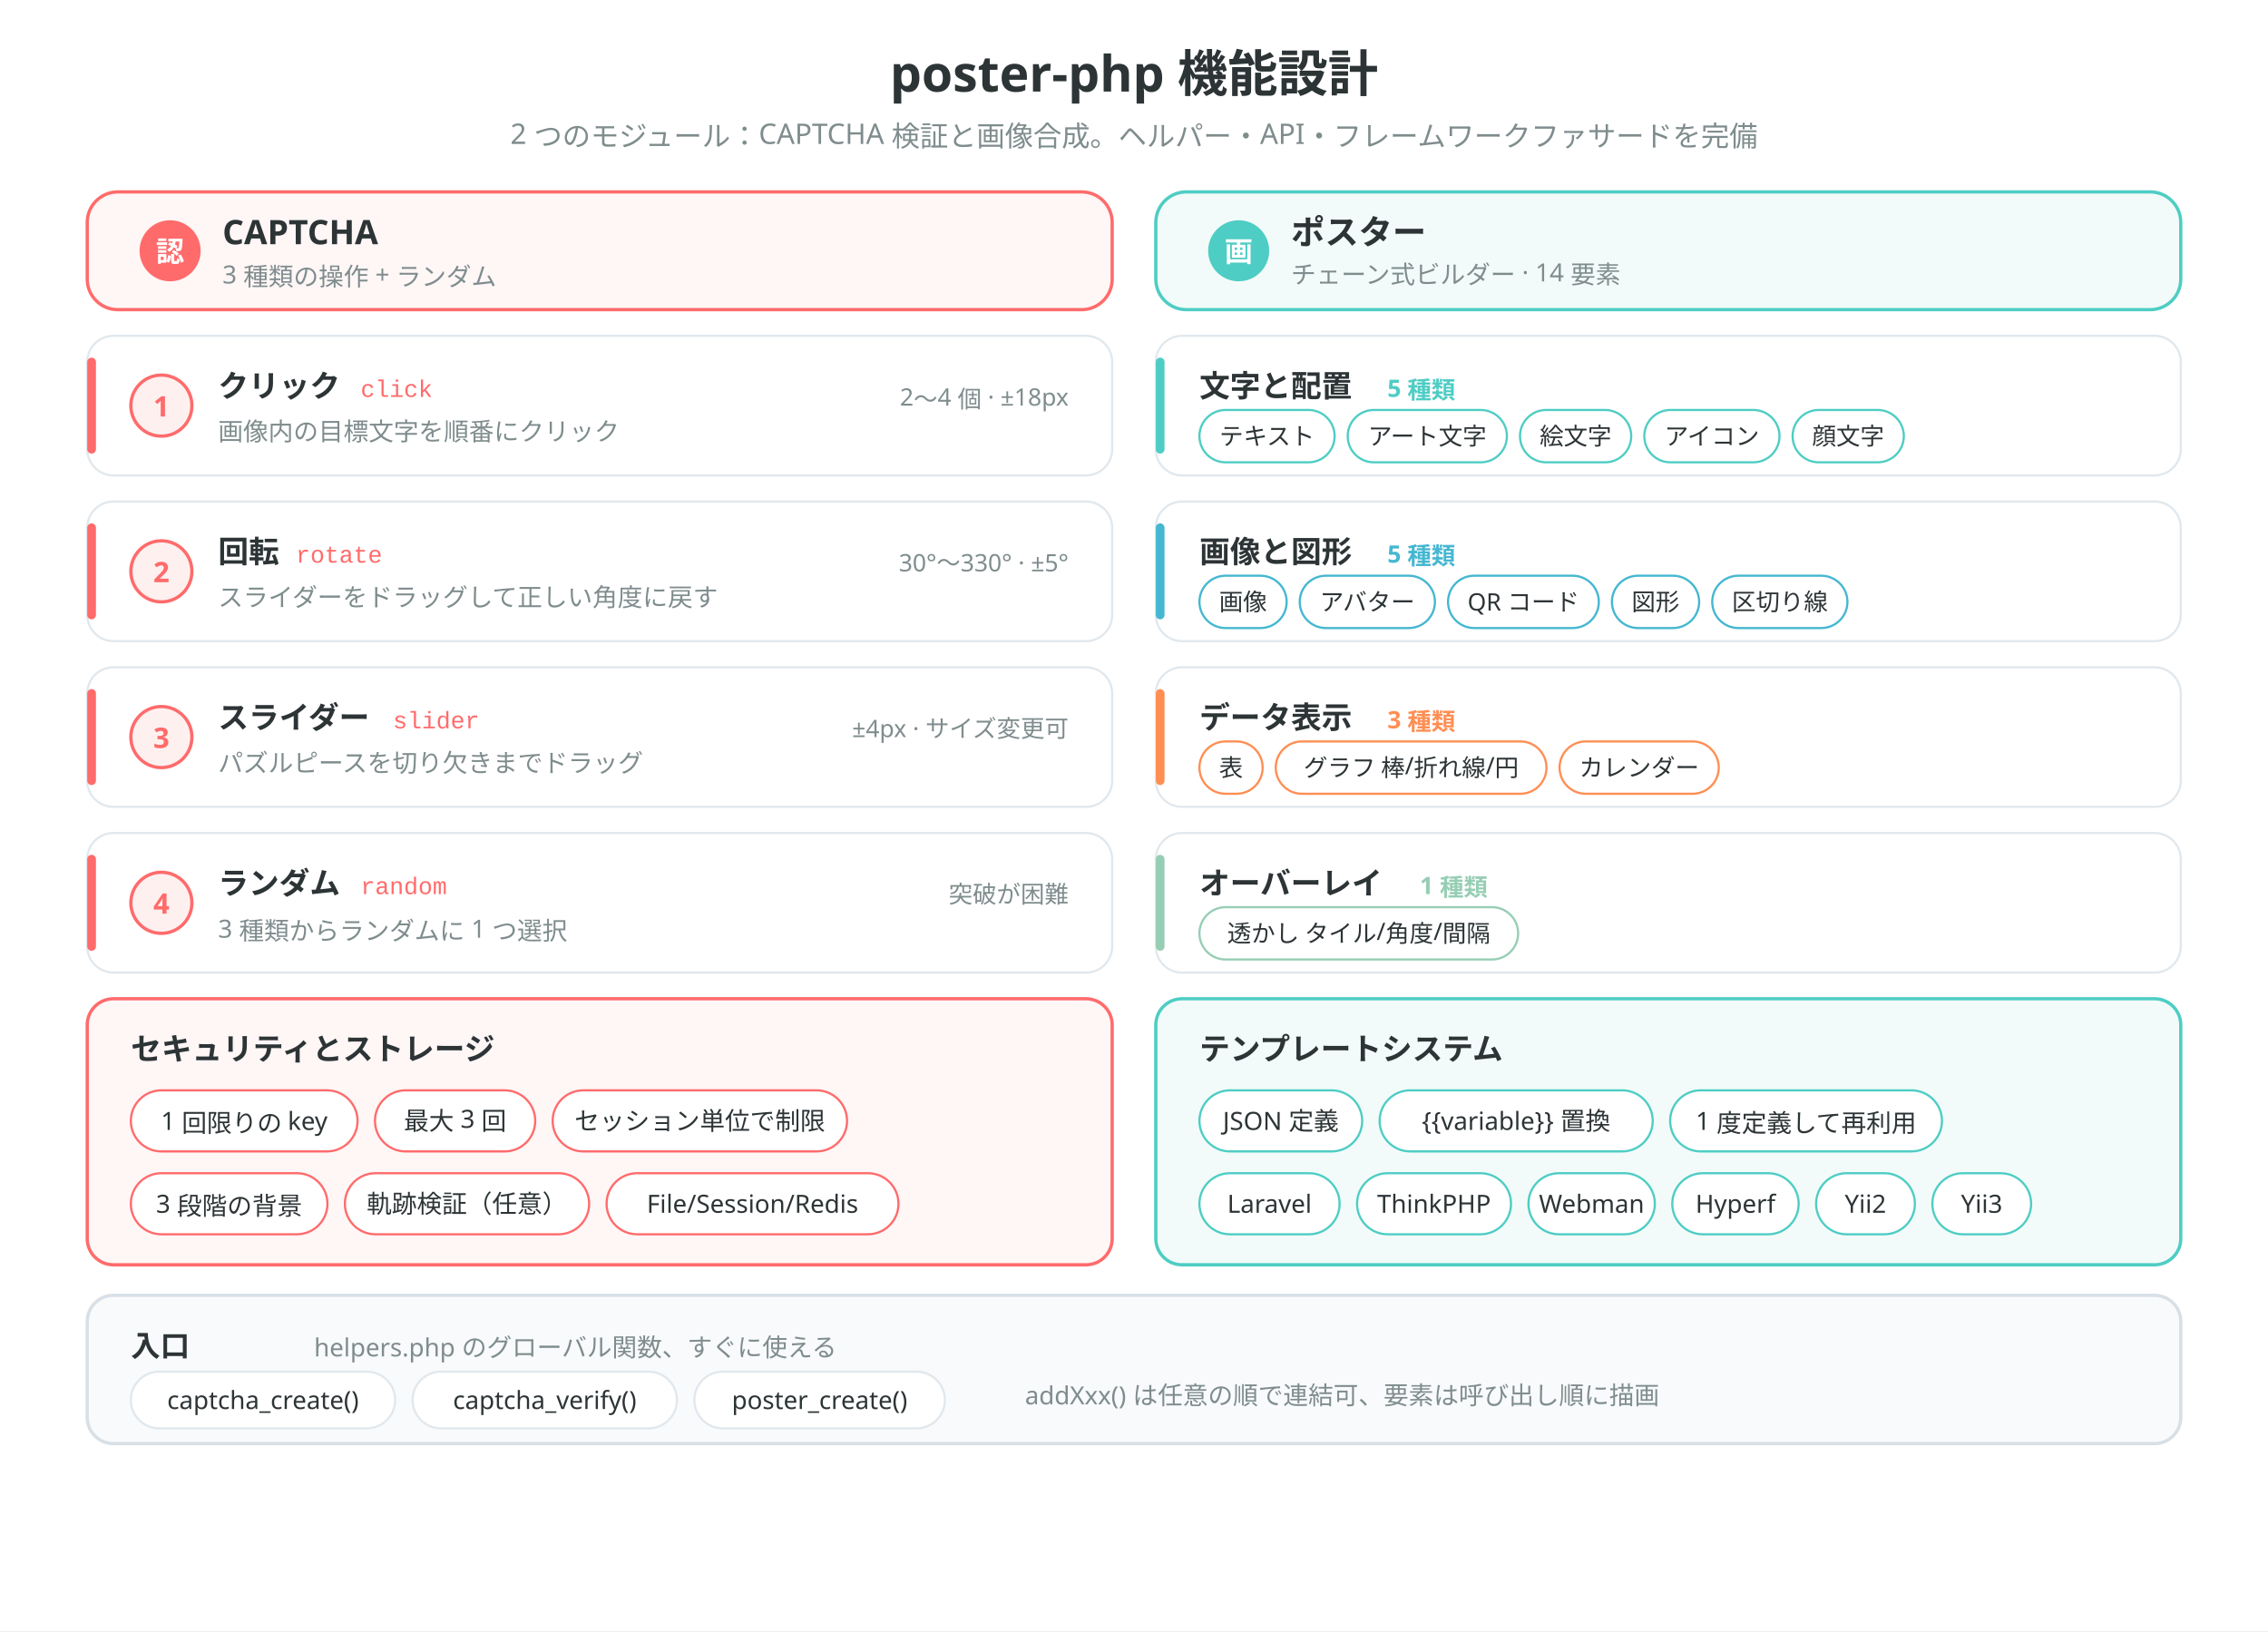
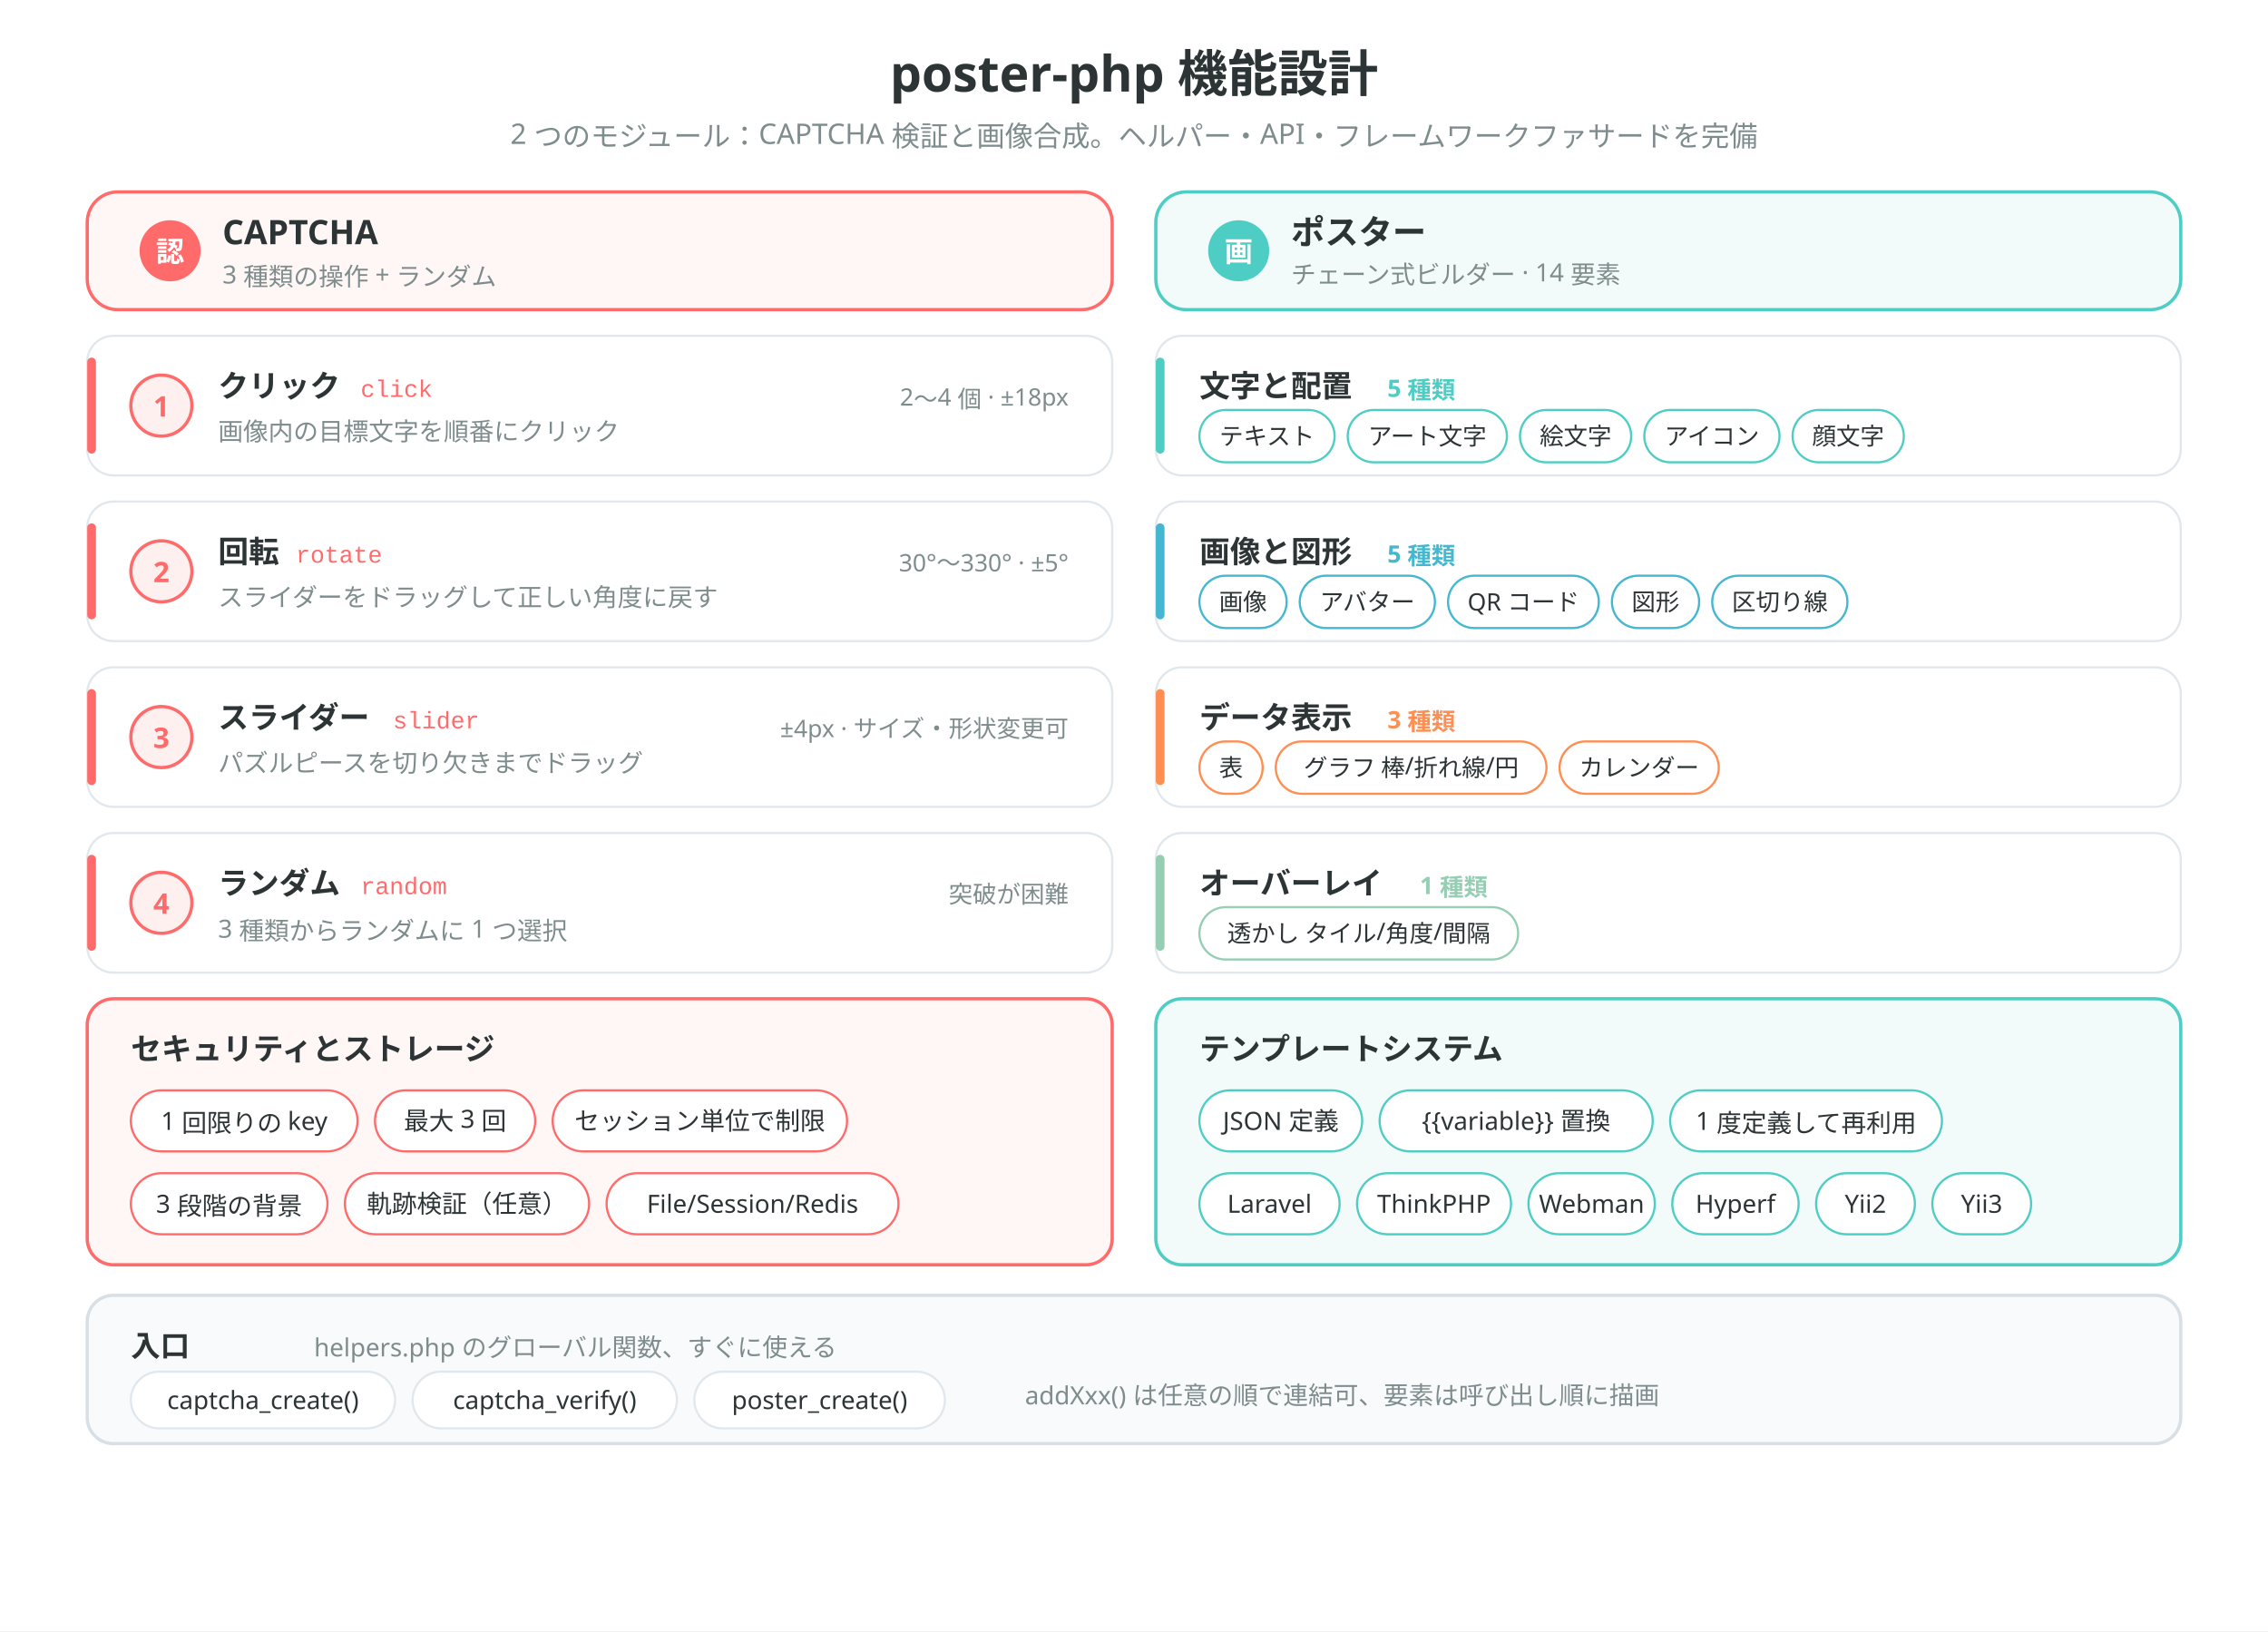
<svg xmlns="http://www.w3.org/2000/svg" viewBox="0 0 1040 748" width="1040" height="748" font-family="'Hiragino Sans','Yu Gothic','Noto Sans JP','Meiryo',sans-serif" role="img" aria-label="poster-php 機能設計">
  <defs>
    <marker id="arrow" viewBox="0 0 10 10" refX="9" refY="5" markerWidth="6" markerHeight="6" orient="auto">
      <path d="M0 0L10 5L0 10Z" fill="#B2BEC3" />
    </marker>
  </defs>
  <rect width="1040" height="748" fill="#FFFFFF" />
  <text x="520" y="42" font-size="23" fill="#2D3436" font-weight="700" text-anchor="middle">poster-php 機能設計</text>
  <text x="520" y="66" font-size="13" fill="#7F8C8D" text-anchor="middle">2 つのモジュール：CAPTCHA 検証と画像合成。ヘルパー・API・フレームワークファサードを完備</text>
  <rect x="40" y="88" width="470" height="54" rx="14" fill="#FFF6F6" stroke="#FF6B6B" stroke-width="1.5" />
  <circle cx="78" cy="115" r="14" fill="#FF6B6B" />
  <text x="78" y="120" font-size="13" fill="#FFFFFF" font-weight="700" text-anchor="middle">認</text>
  <text x="102" y="112" font-size="15.5" fill="#2D3436" font-weight="700">CAPTCHA</text>
  <text x="102" y="130" font-size="11.5" fill="#7F8C8D">3 種類の操作 + ランダム</text>
  <rect x="530" y="88" width="470" height="54" rx="14" fill="#F2FBF9" stroke="#4ECDC4" stroke-width="1.5" />
  <circle cx="568" cy="115" r="14" fill="#4ECDC4" />
  <text x="568" y="120" font-size="13" fill="#FFFFFF" font-weight="700" text-anchor="middle">画</text>
  <text x="592" y="112" font-size="15.5" fill="#2D3436" font-weight="700">ポスター</text>
  <text x="592" y="130" font-size="11.5" fill="#7F8C8D">チェーン式ビルダー · 14 要素</text>
  <rect x="40" y="154" width="470" height="64" rx="12" fill="#FFFFFF" stroke="#E1E8ED" stroke-width="1" />
  <rect x="40" y="164" width="4" height="44" rx="2" fill="#FF6B6B" />
  <circle cx="74" cy="186" r="14" fill="#FFF0F0" stroke="#FF6B6B" stroke-width="1.5" />
  <text x="74" y="191" font-size="13" fill="#FF6B6B" font-weight="700" text-anchor="middle">1</text>
  <text x="100" y="182" font-size="14" fill="#2D3436" font-weight="600">クリック</text>
  <text x="165.36" y="182" font-size="11" fill="#FF6B6B" font-family="'SFMono-Regular',Consolas,'Liberation Mono',Menlo,monospace">click</text>
  <text x="100" y="202" font-size="11.5" fill="#7F8C8D">画像内の目標文字を順番にクリック</text>
  <text x="490" y="186" font-size="11" fill="#7F8C8D" text-anchor="end">2〜4 個 · ±18px</text>
  <rect x="40" y="230" width="470" height="64" rx="12" fill="#FFFFFF" stroke="#E1E8ED" stroke-width="1" />
  <rect x="40" y="240" width="4" height="44" rx="2" fill="#FF6B6B" />
  <circle cx="74" cy="262" r="14" fill="#FFF0F0" stroke="#FF6B6B" stroke-width="1.5" />
  <text x="74" y="267" font-size="13" fill="#FF6B6B" font-weight="700" text-anchor="middle">2</text>
  <text x="100" y="258" font-size="14" fill="#2D3436" font-weight="600">回転</text>
  <text x="135.68" y="258" font-size="11" fill="#FF6B6B" font-family="'SFMono-Regular',Consolas,'Liberation Mono',Menlo,monospace">rotate</text>
  <text x="100" y="278" font-size="11.5" fill="#7F8C8D">スライダーをドラッグして正しい角度に戻す</text>
  <text x="490" y="262" font-size="11" fill="#7F8C8D" text-anchor="end">30°〜330° · ±5°</text>
  <rect x="40" y="306" width="470" height="64" rx="12" fill="#FFFFFF" stroke="#E1E8ED" stroke-width="1" />
  <rect x="40" y="316" width="4" height="44" rx="2" fill="#FF6B6B" />
  <circle cx="74" cy="338" r="14" fill="#FFF0F0" stroke="#FF6B6B" stroke-width="1.5" />
  <text x="74" y="343" font-size="13" fill="#FF6B6B" font-weight="700" text-anchor="middle">3</text>
  <text x="100" y="334" font-size="14" fill="#2D3436" font-weight="600">スライダー</text>
  <text x="180.2" y="334" font-size="11" fill="#FF6B6B" font-family="'SFMono-Regular',Consolas,'Liberation Mono',Menlo,monospace">slider</text>
  <text x="100" y="354" font-size="11.5" fill="#7F8C8D">パズルピースを切り欠きまでドラッグ</text>
-   <text x="490" y="338" font-size="11" fill="#7F8C8D" text-anchor="end">±4px · サイズ変更可</text>
+   <text x="490" y="338" font-size="11" fill="#7F8C8D" text-anchor="end">±4px · サイズ・形状変更可</text>
  <rect x="40" y="382" width="470" height="64" rx="12" fill="#FFFFFF" stroke="#E1E8ED" stroke-width="1" />
  <rect x="40" y="392" width="4" height="44" rx="2" fill="#FF6B6B" />
  <circle cx="74" cy="414" r="14" fill="#FFF0F0" stroke="#FF6B6B" stroke-width="1.5" />
  <text x="74" y="419" font-size="13" fill="#FF6B6B" font-weight="700" text-anchor="middle">4</text>
  <text x="100" y="410" font-size="14" fill="#2D3436" font-weight="600">ランダム</text>
  <text x="165.36" y="410" font-size="11" fill="#FF6B6B" font-family="'SFMono-Regular',Consolas,'Liberation Mono',Menlo,monospace">random</text>
  <text x="100" y="430" font-size="11.5" fill="#7F8C8D">3 種類からランダムに 1 つ選択</text>
  <text x="490" y="414" font-size="11" fill="#7F8C8D" text-anchor="end">突破が困難</text>
  <rect x="40" y="458" width="470" height="122" rx="12" fill="#FFF6F6" stroke="#FF6B6B" stroke-width="1.5" />
  <text x="60" y="486" font-size="14" fill="#2D3436" font-weight="700">セキュリティとストレージ</text>
  <rect x="60" y="500" width="103.95" height="28" rx="14" fill="#FFFFFF" stroke="#FF6B6B" stroke-width="1" />
  <text x="111.98" y="518.14" font-size="11.5" fill="#2D3436" text-anchor="middle">1 回限りの key</text>
  <rect x="171.95" y="500" width="73.48" height="28" rx="14" fill="#FFFFFF" stroke="#FF6B6B" stroke-width="1" />
  <text x="208.69" y="518.14" font-size="11.5" fill="#2D3436" text-anchor="middle">最大 3 回</text>
  <rect x="253.42" y="500" width="135" height="28" rx="14" fill="#FFFFFF" stroke="#FF6B6B" stroke-width="1" />
  <text x="320.92" y="518.14" font-size="11.5" fill="#2D3436" text-anchor="middle">セッション単位で制限</text>
  <rect x="60" y="538" width="90.15" height="28" rx="14" fill="#FFFFFF" stroke="#FF6B6B" stroke-width="1" />
  <text x="105.08" y="556.14" font-size="11.5" fill="#2D3436" text-anchor="middle">3 段階の背景</text>
  <rect x="158.15" y="538" width="112" height="28" rx="14" fill="#FFFFFF" stroke="#FF6B6B" stroke-width="1" />
  <text x="214.15" y="556.14" font-size="11.5" fill="#2D3436" text-anchor="middle">軌跡検証（任意）</text>
  <rect x="278.15" y="538" width="133.85" height="28" rx="14" fill="#FFFFFF" stroke="#FF6B6B" stroke-width="1" />
  <text x="345.08" y="556.14" font-size="11.5" fill="#2D3436" text-anchor="middle">File/Session/Redis</text>
  <rect x="530" y="154" width="470" height="64" rx="12" fill="#FFFFFF" stroke="#E1E8ED" stroke-width="1" />
  <rect x="530" y="164" width="4" height="44" rx="2" fill="#4ECDC4" />
  <text x="550" y="182" font-size="14" fill="#2D3436" font-weight="600">文字と配置</text>
  <text x="636.2" y="182" font-size="11" fill="#4ECDC4" font-weight="700">5 種類</text>
  <rect x="550" y="188" width="62" height="24" rx="12" fill="#FFFFFF" stroke="#4ECDC4" stroke-width="1" />
  <text x="581" y="203.96" font-size="11" fill="#2D3436" text-anchor="middle">テキスト</text>
  <rect x="618" y="188" width="73" height="24" rx="12" fill="#FFFFFF" stroke="#4ECDC4" stroke-width="1" />
  <text x="654.5" y="203.96" font-size="11" fill="#2D3436" text-anchor="middle">アート文字</text>
  <rect x="697" y="188" width="51" height="24" rx="12" fill="#FFFFFF" stroke="#4ECDC4" stroke-width="1" />
  <text x="722.5" y="203.96" font-size="11" fill="#2D3436" text-anchor="middle">絵文字</text>
  <rect x="754" y="188" width="62" height="24" rx="12" fill="#FFFFFF" stroke="#4ECDC4" stroke-width="1" />
  <text x="785" y="203.96" font-size="11" fill="#2D3436" text-anchor="middle">アイコン</text>
  <rect x="822" y="188" width="51" height="24" rx="12" fill="#FFFFFF" stroke="#4ECDC4" stroke-width="1" />
  <text x="847.5" y="203.96" font-size="11" fill="#2D3436" text-anchor="middle">顔文字</text>
  <rect x="530" y="230" width="470" height="64" rx="12" fill="#FFFFFF" stroke="#E1E8ED" stroke-width="1" />
  <rect x="530" y="240" width="4" height="44" rx="2" fill="#45B7D1" />
  <text x="550" y="258" font-size="14" fill="#2D3436" font-weight="600">画像と図形</text>
  <text x="636.2" y="258" font-size="11" fill="#45B7D1" font-weight="700">5 種類</text>
  <rect x="550" y="264" width="40" height="24" rx="12" fill="#FFFFFF" stroke="#45B7D1" stroke-width="1" />
  <text x="570" y="279.96" font-size="11" fill="#2D3436" text-anchor="middle">画像</text>
  <rect x="596" y="264" width="62" height="24" rx="12" fill="#FFFFFF" stroke="#45B7D1" stroke-width="1" />
  <text x="627" y="279.96" font-size="11" fill="#2D3436" text-anchor="middle">アバター</text>
  <rect x="664" y="264" width="69.15" height="24" rx="12" fill="#FFFFFF" stroke="#45B7D1" stroke-width="1" />
  <text x="698.58" y="279.96" font-size="11" fill="#2D3436" text-anchor="middle">QR コード</text>
  <rect x="739.15" y="264" width="40" height="24" rx="12" fill="#FFFFFF" stroke="#45B7D1" stroke-width="1" />
  <text x="759.15" y="279.96" font-size="11" fill="#2D3436" text-anchor="middle">図形</text>
  <rect x="785.15" y="264" width="62" height="24" rx="12" fill="#FFFFFF" stroke="#45B7D1" stroke-width="1" />
  <text x="816.15" y="279.96" font-size="11" fill="#2D3436" text-anchor="middle">区切り線</text>
  <rect x="530" y="306" width="470" height="64" rx="12" fill="#FFFFFF" stroke="#E1E8ED" stroke-width="1" />
  <rect x="530" y="316" width="4" height="44" rx="2" fill="#FF8E53" />
  <text x="550" y="334" font-size="14" fill="#2D3436" font-weight="600">データ表示</text>
  <text x="636.2" y="334" font-size="11" fill="#FF8E53" font-weight="700">3 種類</text>
  <rect x="550" y="340" width="29" height="24" rx="12" fill="#FFFFFF" stroke="#FF8E53" stroke-width="1" />
  <text x="564.5" y="355.96" font-size="11" fill="#2D3436" text-anchor="middle">表</text>
  <rect x="585" y="340" width="124.15" height="24" rx="12" fill="#FFFFFF" stroke="#FF8E53" stroke-width="1" />
  <text x="647.08" y="355.96" font-size="11" fill="#2D3436" text-anchor="middle">グラフ 棒/折れ線/円</text>
  <rect x="715.15" y="340" width="73" height="24" rx="12" fill="#FFFFFF" stroke="#FF8E53" stroke-width="1" />
  <text x="751.65" y="355.96" font-size="11" fill="#2D3436" text-anchor="middle">カレンダー</text>
  <rect x="530" y="382" width="470" height="64" rx="12" fill="#FFFFFF" stroke="#E1E8ED" stroke-width="1" />
  <rect x="530" y="392" width="4" height="44" rx="2" fill="#96CEB4" />
  <text x="550" y="410" font-size="14" fill="#2D3436" font-weight="600">オーバーレイ</text>
  <text x="651.04" y="410" font-size="11" fill="#96CEB4" font-weight="700">1 種類</text>
  <rect x="550" y="416" width="146.15" height="24" rx="12" fill="#FFFFFF" stroke="#96CEB4" stroke-width="1" />
  <text x="623.08" y="431.96" font-size="11" fill="#2D3436" text-anchor="middle">透かし タイル/角度/間隔</text>
  <rect x="530" y="458" width="470" height="122" rx="12" fill="#F2FBF9" stroke="#4ECDC4" stroke-width="1.5" />
  <text x="550" y="486" font-size="14" fill="#2D3436" font-weight="700">テンプレートシステム</text>
  <rect x="550" y="500" width="74.63" height="28" rx="14" fill="#FFFFFF" stroke="#4ECDC4" stroke-width="1" />
  <text x="587.31" y="518.14" font-size="11.5" fill="#2D3436" text-anchor="middle">JSON 定義</text>
  <rect x="632.63" y="500" width="125.23" height="28" rx="14" fill="#FFFFFF" stroke="#4ECDC4" stroke-width="1" />
  <text x="695.24" y="518.14" font-size="11.5" fill="#2D3436" text-anchor="middle">{{variable}} 置換</text>
  <rect x="765.85" y="500" width="124.65" height="28" rx="14" fill="#FFFFFF" stroke="#4ECDC4" stroke-width="1" />
  <text x="828.18" y="518.14" font-size="11.5" fill="#2D3436" text-anchor="middle">1 度定義して再利用</text>
  <rect x="550" y="538" width="64.28" height="28" rx="14" fill="#FFFFFF" stroke="#4ECDC4" stroke-width="1" />
  <text x="582.14" y="556.14" font-size="11.5" fill="#2D3436" text-anchor="middle">Laravel</text>
  <rect x="622.28" y="538" width="70.6" height="28" rx="14" fill="#FFFFFF" stroke="#4ECDC4" stroke-width="1" />
  <text x="657.57" y="556.14" font-size="11.5" fill="#2D3436" text-anchor="middle">ThinkPHP</text>
  <rect x="700.88" y="538" width="57.95" height="28" rx="14" fill="#FFFFFF" stroke="#4ECDC4" stroke-width="1" />
  <text x="729.85" y="556.14" font-size="11.5" fill="#2D3436" text-anchor="middle">Webman</text>
  <rect x="766.83" y="538" width="57.95" height="28" rx="14" fill="#FFFFFF" stroke="#4ECDC4" stroke-width="1" />
  <text x="795.8" y="556.14" font-size="11.5" fill="#2D3436" text-anchor="middle">Hyperf</text>
  <rect x="832.78" y="538" width="45.3" height="28" rx="14" fill="#FFFFFF" stroke="#4ECDC4" stroke-width="1" />
  <text x="855.43" y="556.14" font-size="11.5" fill="#2D3436" text-anchor="middle">Yii2</text>
  <rect x="886.08" y="538" width="45.3" height="28" rx="14" fill="#FFFFFF" stroke="#4ECDC4" stroke-width="1" />
  <text x="908.73" y="556.14" font-size="11.5" fill="#2D3436" text-anchor="middle">Yii3</text>
  <rect x="40" y="594" width="960" height="68" rx="12" fill="#F8FAFC" stroke="#D8E0E6" stroke-width="1.5" />
  <text x="60" y="622" font-size="13.5" fill="#2D3436" font-weight="700">入口</text>
  <text x="144" y="622" font-size="11.5" fill="#7F8C8D">helpers.php のグローバル関数、すぐに使える</text>
  <rect x="60" y="629" width="121.2" height="26" rx="13" fill="#FFFFFF" stroke="#E1E8ED" stroke-width="1" />
  <text x="120.6" y="646.14" font-size="11.5" fill="#2D3436" text-anchor="middle">captcha_create()</text>
  <rect x="189.2" y="629" width="121.2" height="26" rx="13" fill="#FFFFFF" stroke="#E1E8ED" stroke-width="1" />
  <text x="249.8" y="646.14" font-size="11.5" fill="#2D3436" text-anchor="middle">captcha_verify()</text>
  <rect x="318.4" y="629" width="114.88" height="26" rx="13" fill="#FFFFFF" stroke="#E1E8ED" stroke-width="1" />
  <text x="375.84" y="646.14" font-size="11.5" fill="#2D3436" text-anchor="middle">poster_create()</text>
  <text x="470" y="644" font-size="11.5" fill="#7F8C8D">addXxx() は任意の順で連結可、要素は呼び出し順に描画</text>
</svg>
